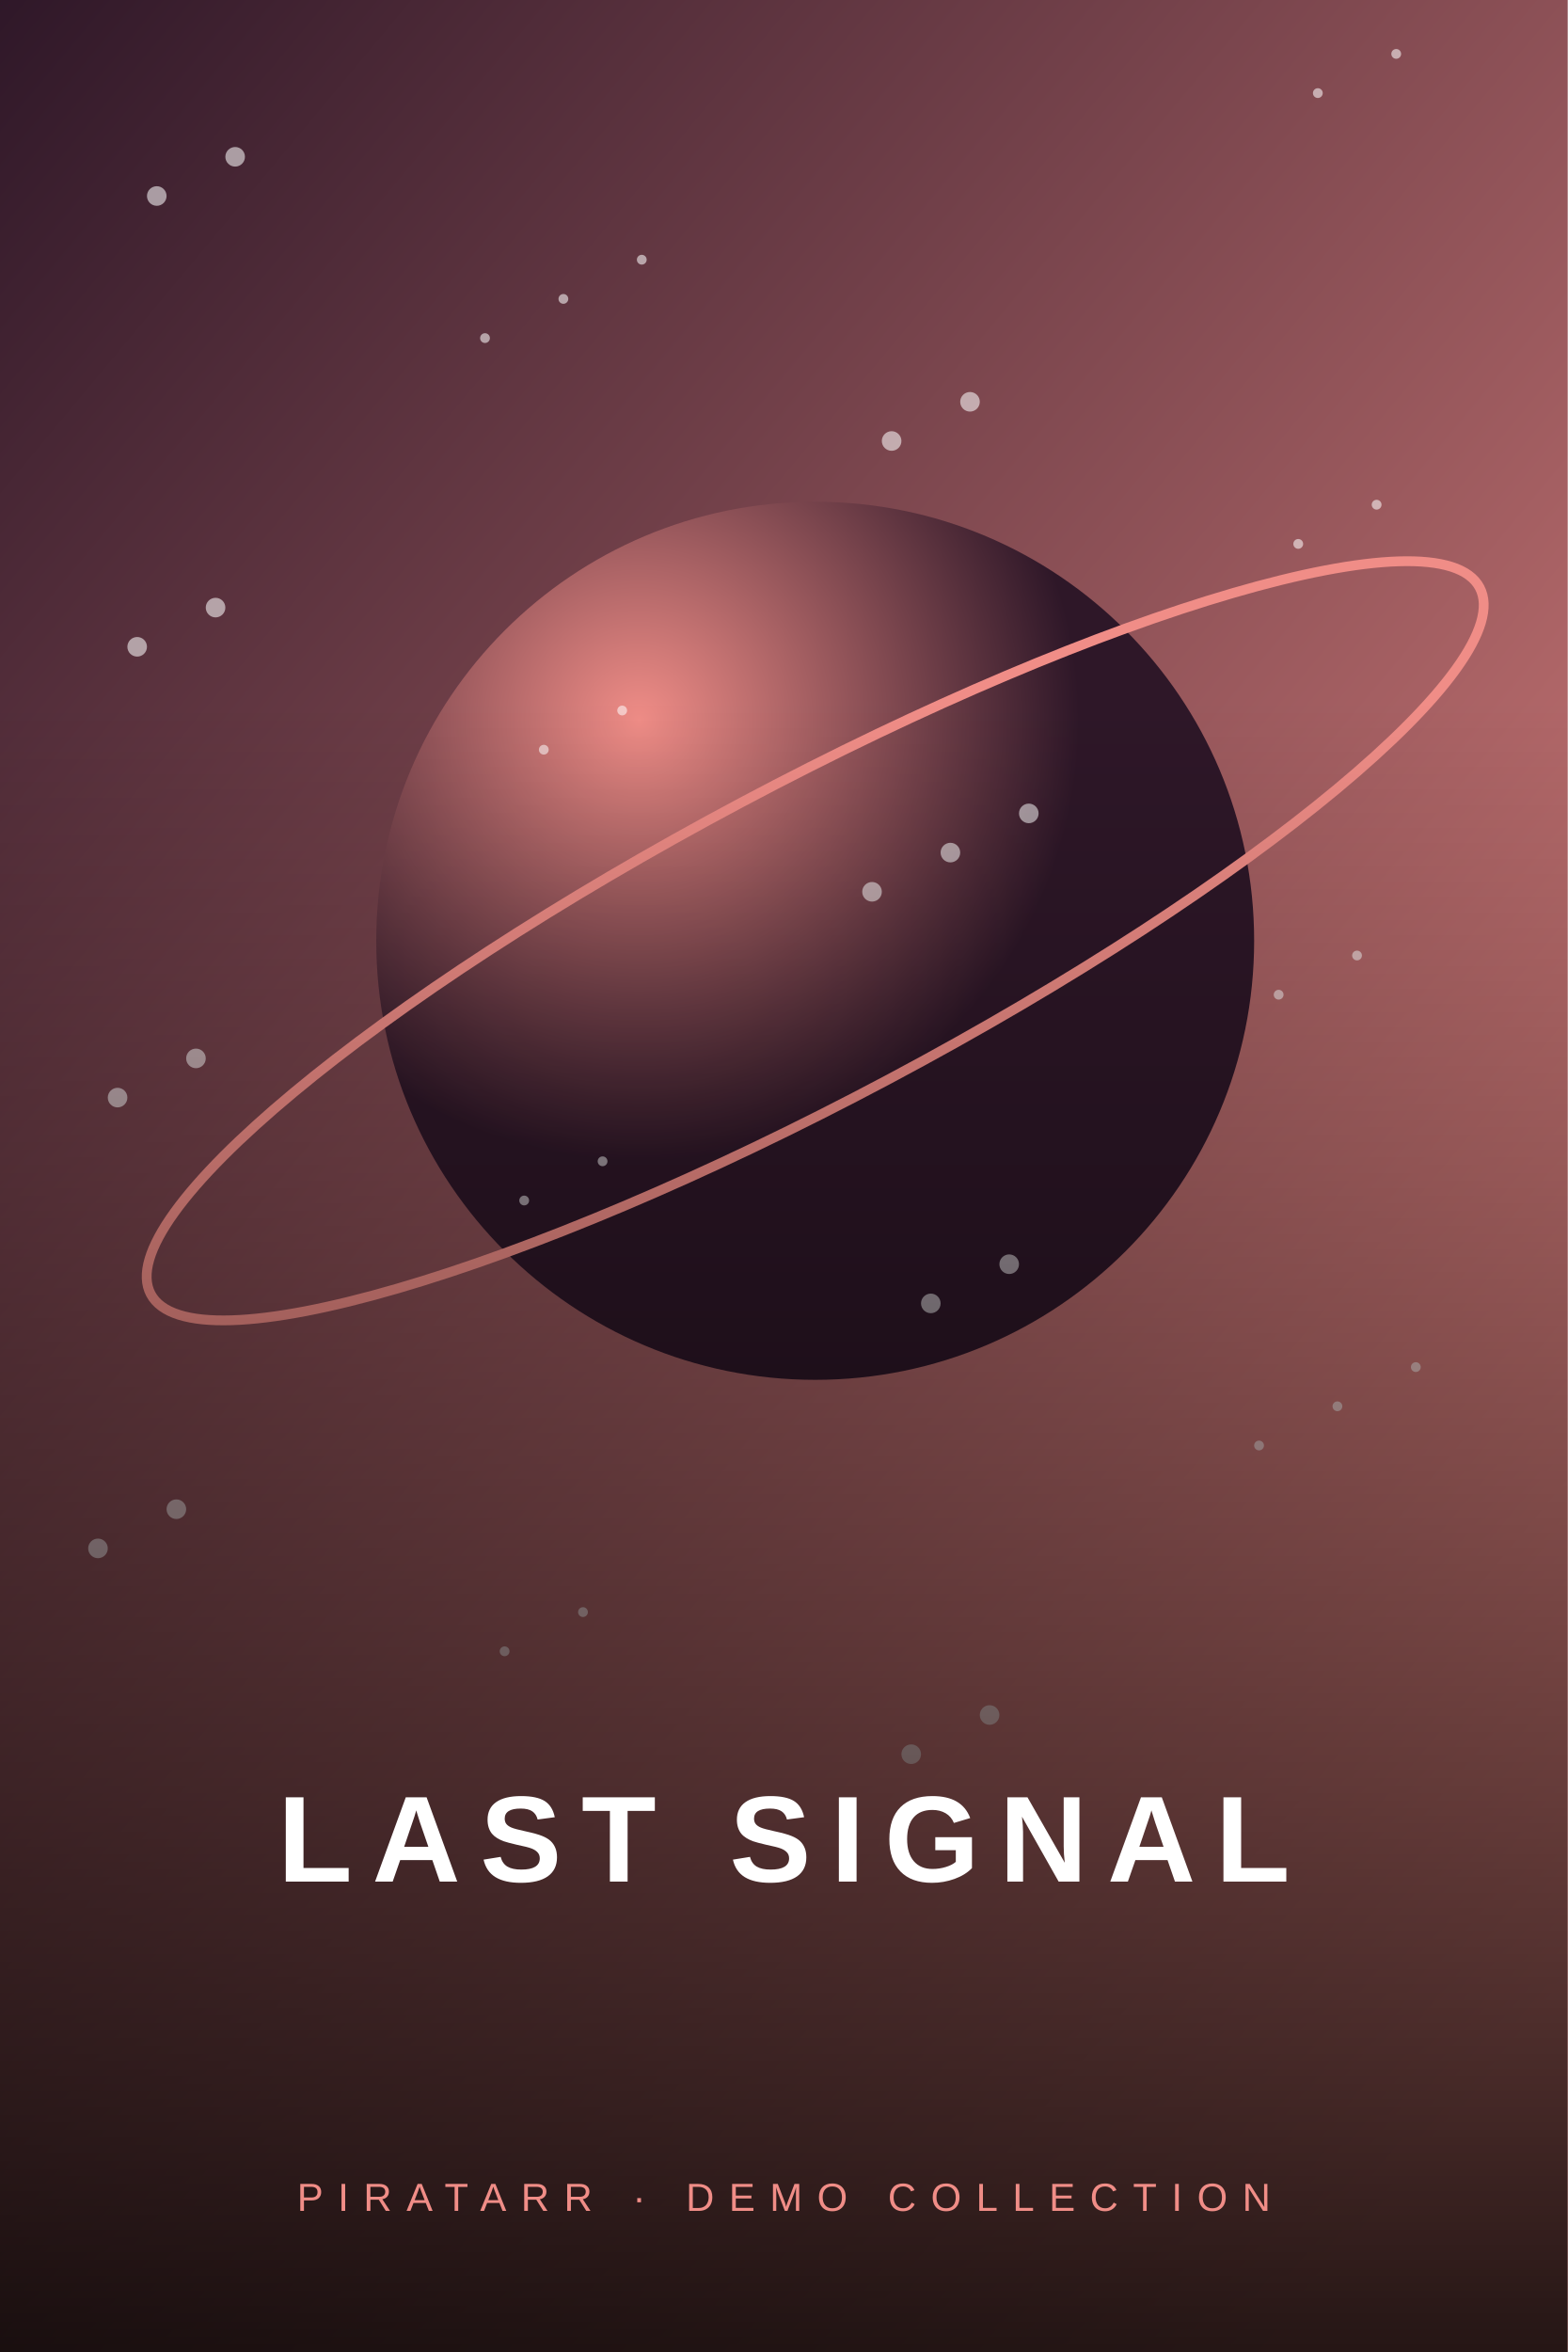
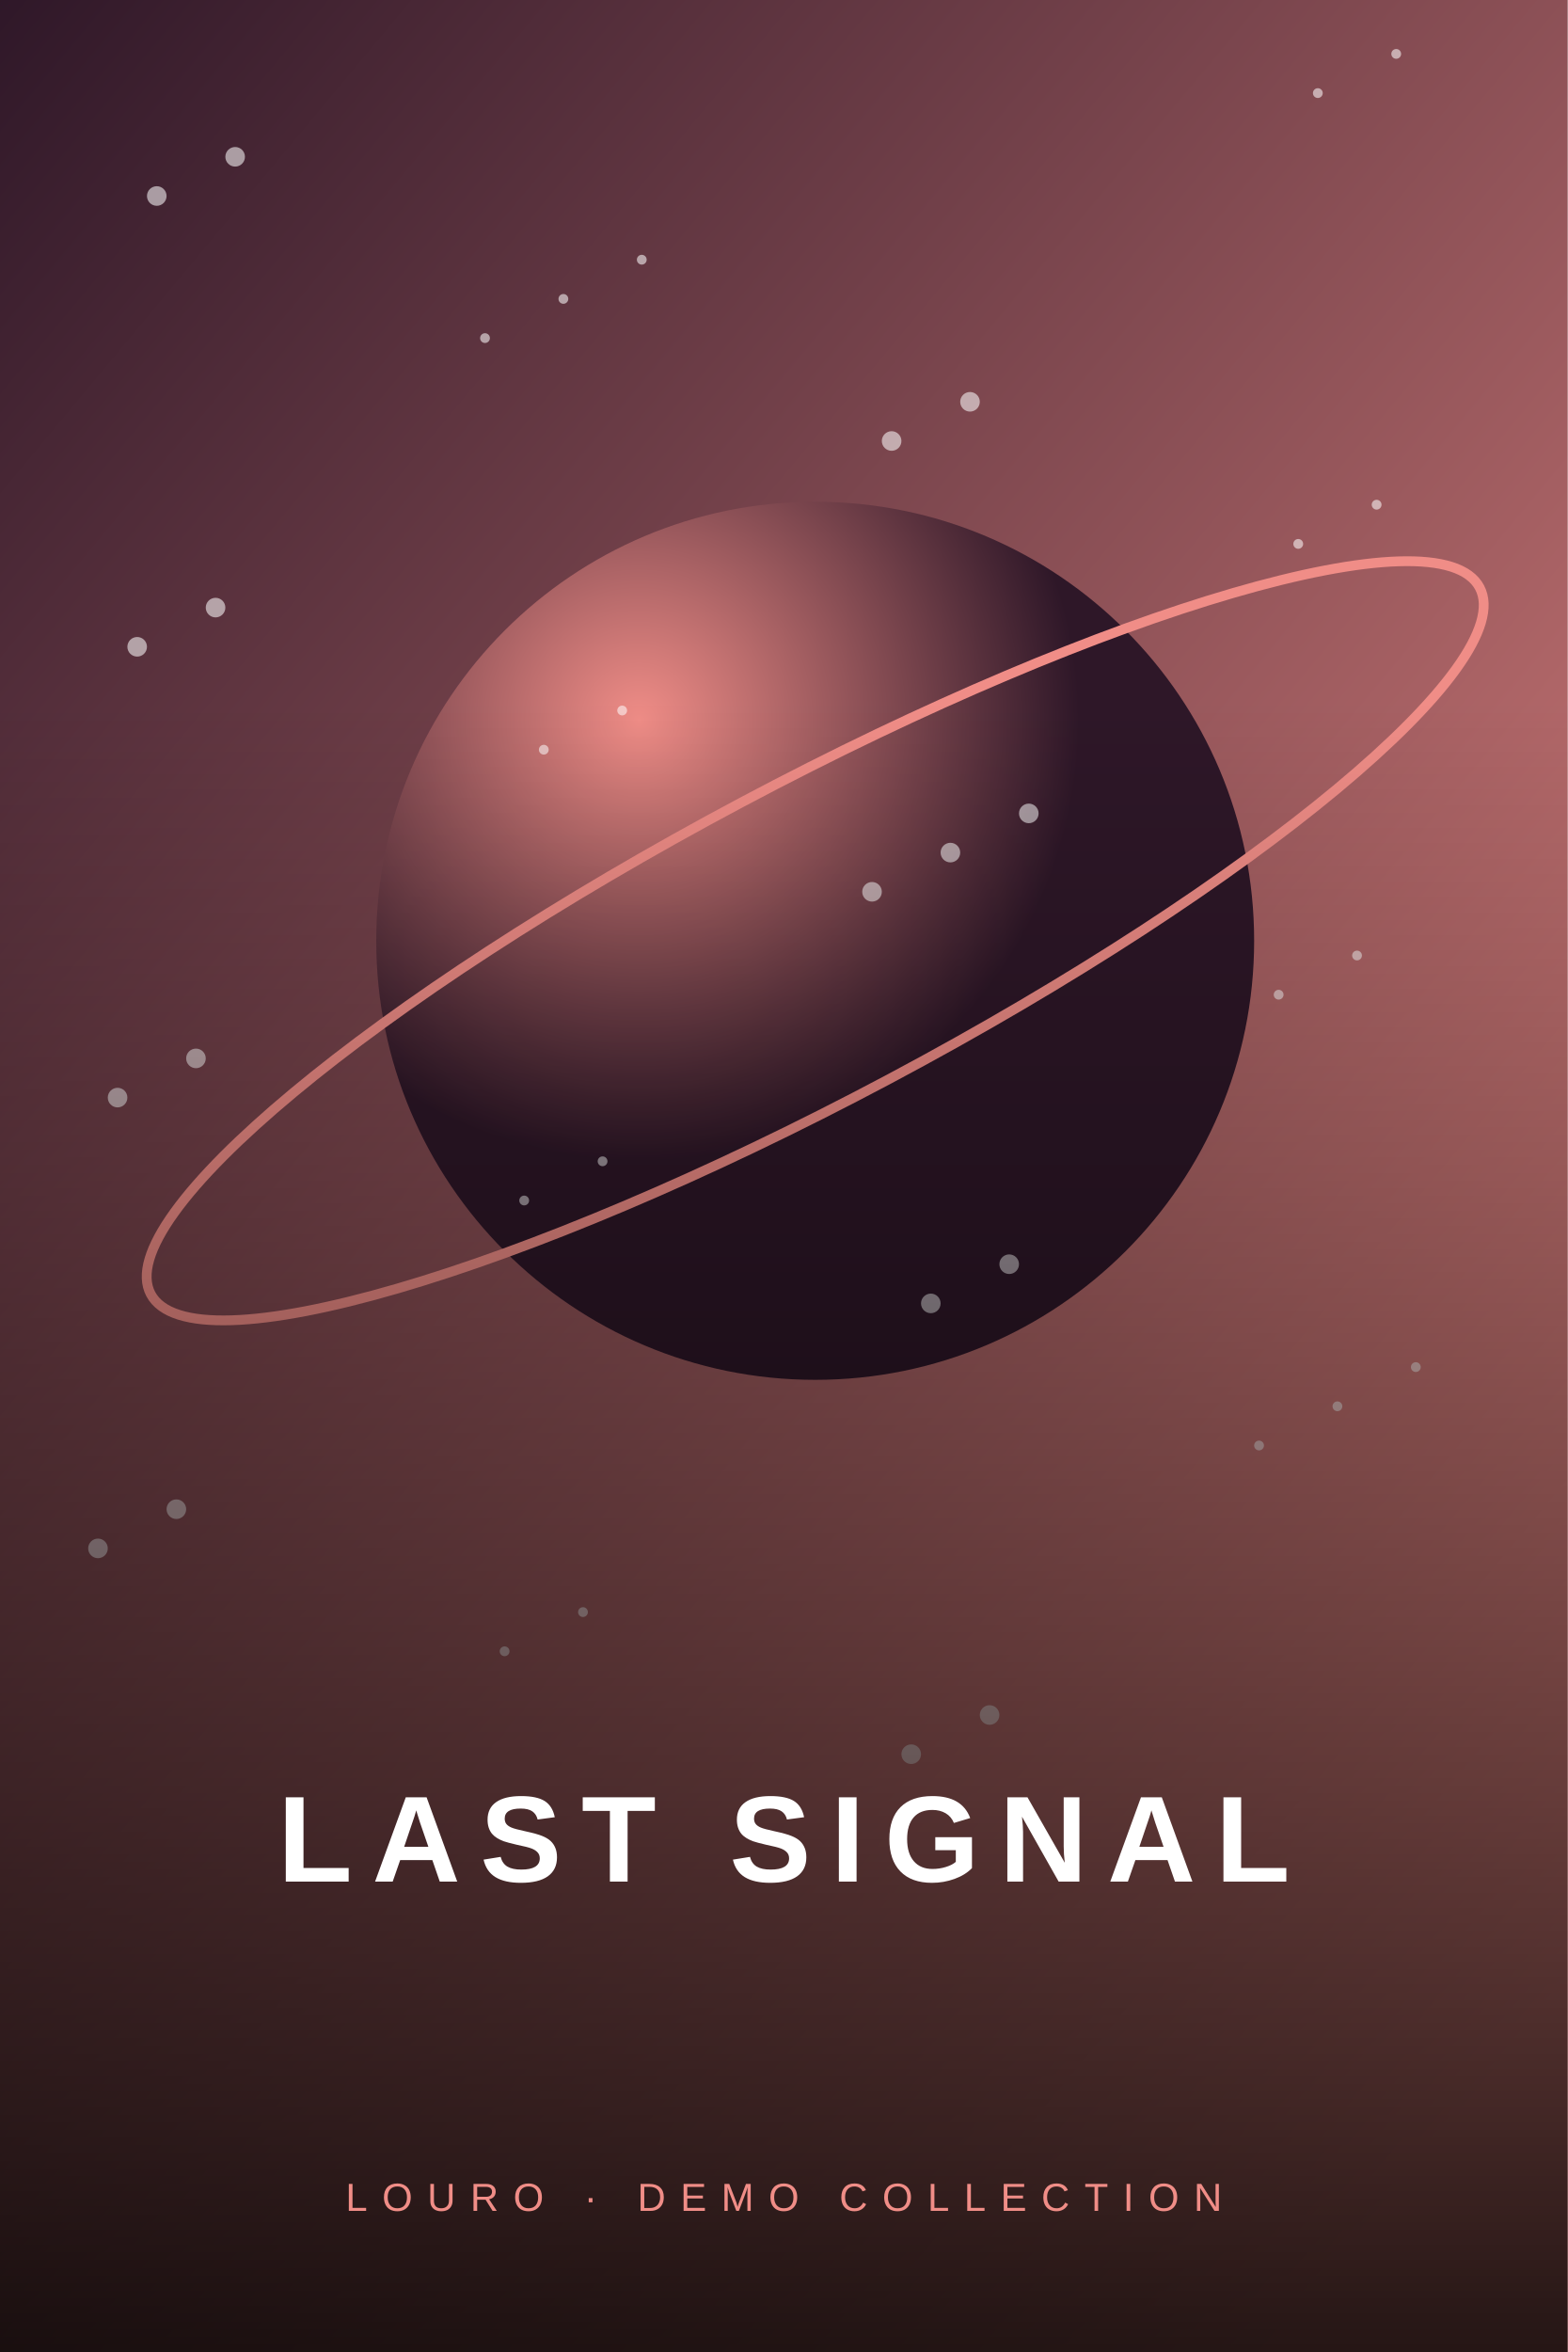
<svg xmlns="http://www.w3.org/2000/svg" viewBox="0 0 320 480" width="320" height="480">
  <defs>
    <linearGradient id="bg" x2="0.8" y2="1">
      <stop stop-color="#2e1728" />
      <stop offset="1" stop-color="#f08d87" />
    </linearGradient>
    <radialGradient id="planet" cx=".3" cy=".25">
      <stop stop-color="#f08d87" />
      <stop offset="1" stop-color="#2e1728" />
    </radialGradient>
    <linearGradient id="shade" x2="0" y2="1">
      <stop offset=".3" stop-color="#000" stop-opacity="0" />
      <stop offset="1" stop-color="#000" stop-opacity=".85" />
    </linearGradient>
  </defs>
  <path fill="url(#bg)" d="M0 0h320v480H0z" />
  <circle cx="166.4" cy="192.0" r="89.6" fill="url(#planet)" />
  <ellipse cx="166.4" cy="192.0" rx="153.6" ry="32.0" fill="none" stroke="#f08d87" stroke-width="2" transform="rotate(-28 166.4 192.0)" />
  <circle cx="131" cy="53" r="1" fill="white" opacity=".55" />
  <circle cx="210" cy="166" r="2" fill="white" opacity=".55" />
  <circle cx="289" cy="279" r="1" fill="white" opacity=".55" />
  <circle cx="48" cy="32" r="2" fill="white" opacity=".55" />
  <circle cx="127" cy="145" r="1" fill="white" opacity=".55" />
  <circle cx="206" cy="258" r="2" fill="white" opacity=".55" />
  <circle cx="285" cy="11" r="1" fill="white" opacity=".55" />
  <circle cx="44" cy="124" r="2" fill="white" opacity=".55" />
  <circle cx="123" cy="237" r="1" fill="white" opacity=".55" />
  <circle cx="202" cy="350" r="2" fill="white" opacity=".55" />
  <circle cx="281" cy="103" r="1" fill="white" opacity=".55" />
  <circle cx="40" cy="216" r="2" fill="white" opacity=".55" />
  <circle cx="119" cy="329" r="1" fill="white" opacity=".55" />
  <circle cx="198" cy="82" r="2" fill="white" opacity=".55" />
  <circle cx="277" cy="195" r="1" fill="white" opacity=".55" />
  <circle cx="36" cy="308" r="2" fill="white" opacity=".55" />
  <circle cx="115" cy="61" r="1" fill="white" opacity=".55" />
  <circle cx="194" cy="174" r="2" fill="white" opacity=".55" />
  <circle cx="273" cy="287" r="1" fill="white" opacity=".55" />
  <circle cx="32" cy="40" r="2" fill="white" opacity=".55" />
  <circle cx="111" cy="153" r="1" fill="white" opacity=".55" />
  <circle cx="190" cy="266" r="2" fill="white" opacity=".55" />
  <circle cx="269" cy="19" r="1" fill="white" opacity=".55" />
  <circle cx="28" cy="132" r="2" fill="white" opacity=".55" />
  <circle cx="107" cy="245" r="1" fill="white" opacity=".55" />
  <circle cx="186" cy="358" r="2" fill="white" opacity=".55" />
  <circle cx="265" cy="111" r="1" fill="white" opacity=".55" />
  <circle cx="24" cy="224" r="2" fill="white" opacity=".55" />
  <circle cx="103" cy="337" r="1" fill="white" opacity=".55" />
  <circle cx="182" cy="90" r="2" fill="white" opacity=".55" />
  <circle cx="261" cy="203" r="1" fill="white" opacity=".55" />
  <circle cx="20" cy="316" r="2" fill="white" opacity=".55" />
  <circle cx="99" cy="69" r="1" fill="white" opacity=".55" />
  <circle cx="178" cy="182" r="2" fill="white" opacity=".55" />
  <circle cx="257" cy="295" r="1" fill="white" opacity=".55" />
  <path fill="url(#shade)" d="M0 0h320v480H0z" />
  <text x="160.0" y="384.0" text-anchor="middle" fill="#fff" font-family="Arial,sans-serif" font-size="25" letter-spacing="4" font-weight="700">LAST SIGNAL</text>
-   <text x="160.0" y="451.2" text-anchor="middle" fill="#f08d87" font-family="Arial,sans-serif" font-size="8" letter-spacing="3">PIRATARR · DEMO COLLECTION</text>
+   <text x="160.0" y="451.2" text-anchor="middle" fill="#f08d87" font-family="Arial,sans-serif" font-size="8" letter-spacing="3">LOURO · DEMO COLLECTION</text>
</svg>
